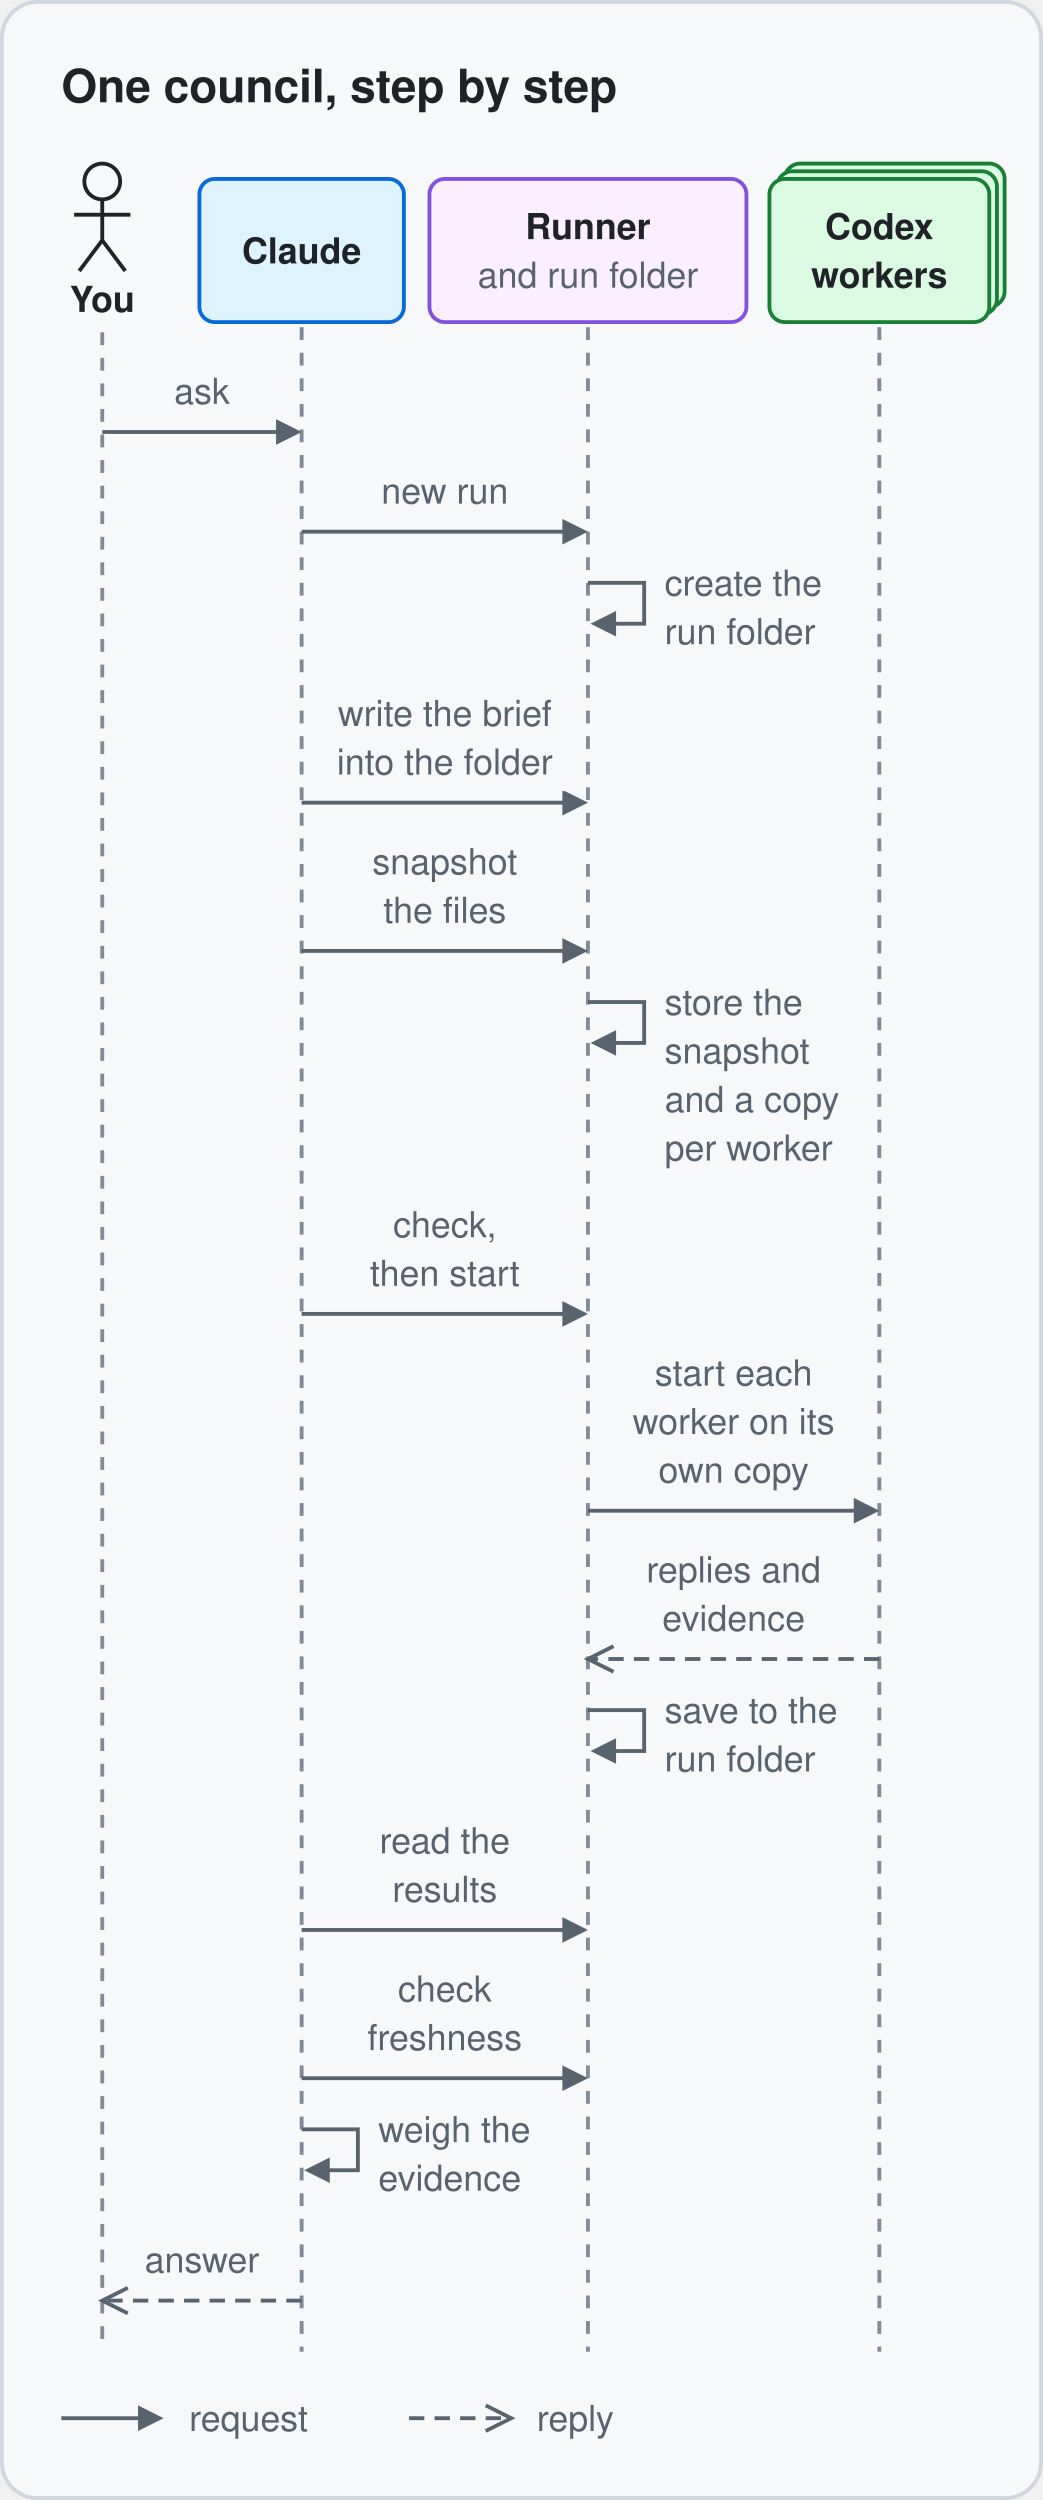
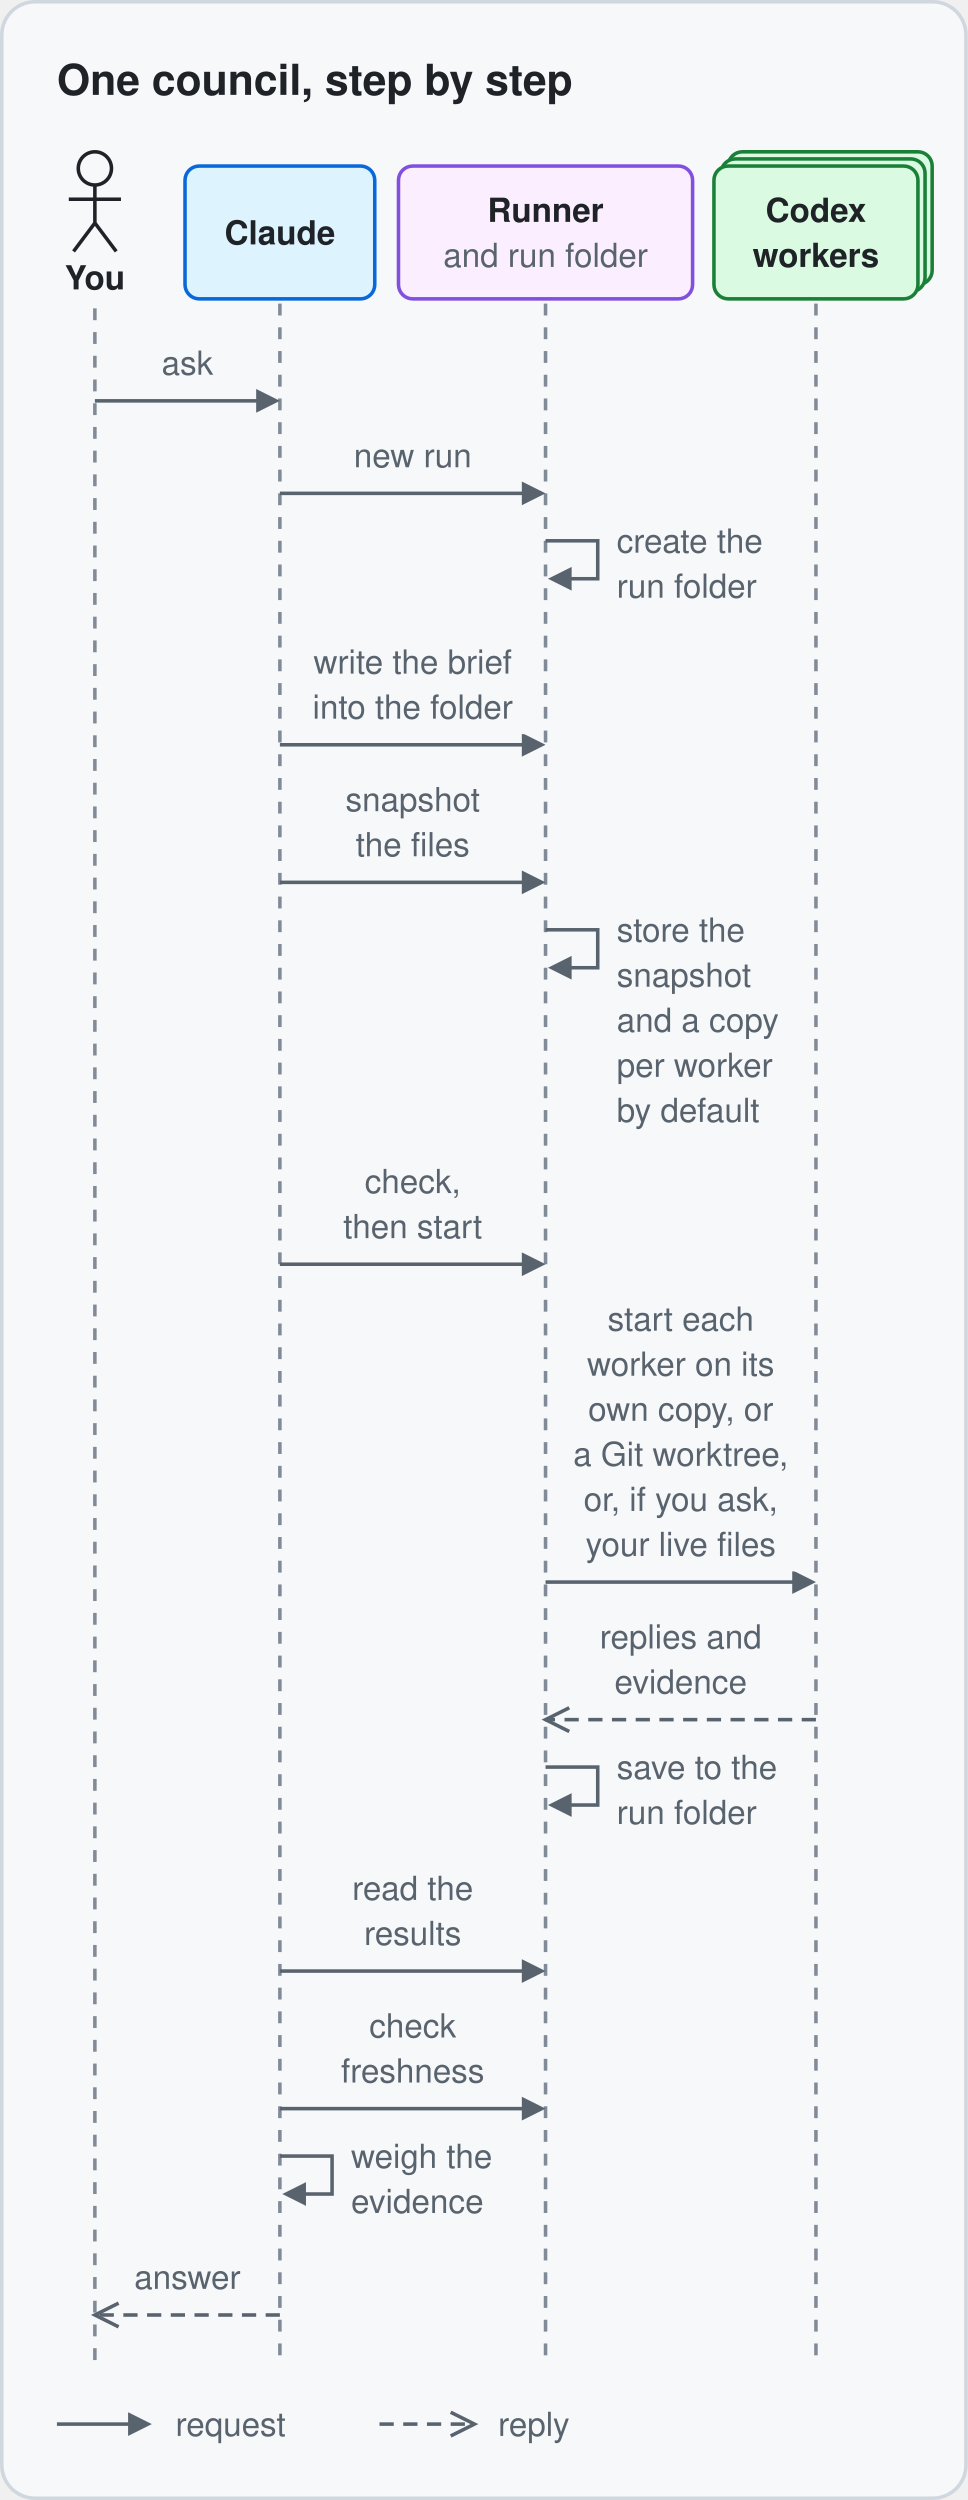
- <svg xmlns="http://www.w3.org/2000/svg" width="408" height="978" viewBox="0 0 408 978" role="img">
+ <svg xmlns="http://www.w3.org/2000/svg" width="408" height="1054" viewBox="0 0 408 1054" role="img">
  <style>
text{font-family:"Helvetica Neue",Helvetica,Arial,"Liberation Sans","Nimbus Sans",sans-serif}
rect,path,polygon,polyline,circle{stroke-width:1.5}
.dash{stroke-dasharray:6 4}
.title{font-size:18px;font-weight:700}
.b{font-size:14px;font-weight:700}
.t{font-size:14px;font-weight:400}
.s{font-size:14px;font-weight:400}
.c{font-size:14px;font-weight:400;font-family:ui-monospace,SFMono-Regular,Menlo,Consolas,"Liberation Mono",monospace}
.n{font-size:14px;font-weight:700}
text{fill:#1f2328}
.s,.c,.n{fill:#59636e}
.bg{fill:#f6f8fa;stroke:#d0d7de}
.ln{fill:none;stroke:#59636e}
.hd,.badge{fill:#59636e}
.life{fill:none;stroke:#818b98;stroke-dasharray:5 5}
.dot{fill:#1f2328}
.ring{fill:none;stroke:#1f2328}
.bt,.bd{fill:#f6f8fa}
.k-plain{fill:#ffffff;stroke:#818b98}
.k-you{fill:#ffffff;stroke:#59636e}
.k-claude{fill:#ddf4ff;stroke:#0969da}
.k-runner{fill:#fbefff;stroke:#8250df}
.k-work{fill:#dafbe1;stroke:#1a7f37}
.k-store{fill:#fff8c5;stroke:#9a6700}
.k-warn{fill:#fff1e5;stroke:#bc4c00}
.k-stop{fill:#ffebe9;stroke:#cf222e}
.k-frame{fill:#f6f8fa;stroke:#818b98}
@media (prefers-color-scheme: dark){
text{fill:#f0f6fc}
.s,.c,.n{fill:#9198a1}
.bg{fill:#151b23;stroke:#3d444d}
.ln{fill:none;stroke:#9198a1}
.hd,.badge{fill:#9198a1}
.life{fill:none;stroke:#656c76;stroke-dasharray:5 5}
.dot{fill:#f0f6fc}
.ring{fill:none;stroke:#f0f6fc}
.bt,.bd{fill:#151b23}
.k-plain{fill:#0d1117;stroke:#656c76}
.k-you{fill:#0d1117;stroke:#9198a1}
.k-claude{fill:#0c2d6b;stroke:#4493f8}
.k-runner{fill:#271a3f;stroke:#ab7df8}
.k-work{fill:#0f2d1a;stroke:#3fb950}
.k-store{fill:#2e2410;stroke:#d29922}
.k-warn{fill:#3d1d0b;stroke:#f0883e}
.k-stop{fill:#3b1219;stroke:#f85149}
.k-frame{fill:#151b23;stroke:#656c76}
}
</style>
-   <rect class="bg" x="0.75" y="0.75" width="406.5" height="976.5" rx="14" />
+   <rect class="bg" x="0.75" y="0.75" width="406.5" height="1052.5" rx="14" />
  <text x="24" y="40" class="title">One council, step by step</text>
  <circle class="ring" cx="40" cy="71" r="7" />
  <path class="ring" d="M40,78 V94 M29,84 H51 M31,106 L40,94 L49,106" />
  <text x="40" y="122" class="b" text-anchor="middle">You</text>
  <rect class="k-claude" x="78" y="70" width="80" height="56" rx="6" />
  <text x="118" y="103.04" class="b" text-anchor="middle">Claude</text>
  <rect class="k-runner" x="168" y="70" width="124" height="56" rx="6" />
  <text x="230" y="93.54" class="b" text-anchor="middle">Runner</text>
  <text x="230" y="112.54" class="s" text-anchor="middle">and run folder</text>
  <rect class="k-work" x="307" y="64" width="86" height="56" rx="6" />
  <rect class="k-work" x="304" y="67" width="86" height="56" rx="6" />
  <rect class="k-work" x="301" y="70" width="86" height="56" rx="6" />
  <text x="344" y="93.54" class="b" text-anchor="middle">Codex</text>
  <text x="344" y="112.54" class="b" text-anchor="middle">workers</text>
-   <polyline class="life" points="40,130 40,920" />
-   <polyline class="life" points="118,128 118,920" />
-   <polyline class="life" points="230,128 230,920" />
-   <polyline class="life" points="344,128 344,920" />
+   <polyline class="life" points="40,130 40,996" />
+   <polyline class="life" points="118,128 118,996" />
+   <polyline class="life" points="230,128 230,996" />
+   <polyline class="life" points="344,128 344,996" />
  <polyline class="ln" points="40,169 110,169" />
  <polygon class="hd" points="108,174 118,169 108,164" />
  <rect class="bd" x="63.8" y="143.8" width="30.4" height="20.7" rx="3" />
  <text x="79" y="158" class="s" text-anchor="middle">ask</text>
  <polyline class="ln" points="118,208 222,208" />
  <polygon class="hd" points="220,213 230,208 220,203" />
  <rect class="bd" x="143.11" y="182.8" width="61.77" height="20.7" rx="3" />
  <text x="174" y="197" class="s" text-anchor="middle">new run</text>
  <polyline class="ln" points="230,228 252,228 252,244 239,244" />
  <polygon class="hd" points="241,239 231,244 241,249" />
  <rect class="bd" x="257" y="218.8" width="75.73" height="39.7" rx="3" />
  <text x="260" y="233" class="s">create the</text>
  <text x="260" y="252" class="s">run folder</text>
  <polyline class="ln" points="118,314 222,314" />
  <polygon class="hd" points="220,319 230,314 220,309" />
  <rect class="bd" x="123.5" y="269.8" width="101.01" height="39.7" rx="3" />
  <text x="174" y="284" class="s" text-anchor="middle">write the brief</text>
  <text x="174" y="303" class="s" text-anchor="middle">into the folder</text>
  <polyline class="ln" points="118,372 222,372" />
  <polygon class="hd" points="220,377 230,372 220,367" />
  <rect class="bd" x="139.19" y="327.8" width="69.63" height="39.7" rx="3" />
  <text x="174" y="342" class="s" text-anchor="middle">snapshot</text>
  <text x="174" y="361" class="s" text-anchor="middle">the files</text>
  <polyline class="ln" points="230,392 252,392 252,408 239,408" />
  <polygon class="hd" points="241,403 231,408 241,413" />
-   <rect class="bd" x="257" y="382.8" width="82.71" height="77.7" rx="3" />
+   <rect class="bd" x="257" y="382.8" width="82.71" height="96.7" rx="3" />
  <text x="260" y="397" class="s">store the</text>
  <text x="260" y="416" class="s">snapshot</text>
  <text x="260" y="435" class="s">and a copy</text>
  <text x="260" y="454" class="s">per worker</text>
-   <polyline class="ln" points="118,514 222,514" />
-   <polygon class="hd" points="220,519 230,514 220,509" />
-   <rect class="bd" x="138.32" y="469.8" width="71.37" height="39.7" rx="3" />
-   <text x="174" y="484" class="s" text-anchor="middle">check,</text>
-   <text x="174" y="503" class="s" text-anchor="middle">then start</text>
-   <polyline class="ln" points="230,591 336,591" />
-   <polygon class="hd" points="334,596 344,591 334,586" />
-   <rect class="bd" x="239.56" y="527.8" width="94.87" height="58.7" rx="3" />
-   <text x="287" y="542" class="s" text-anchor="middle">start each</text>
-   <text x="287" y="561" class="s" text-anchor="middle">worker on its</text>
-   <text x="287" y="580" class="s" text-anchor="middle">own copy</text>
-   <polyline class="ln dash" points="344,649 230,649" />
-   <polyline class="ln" points="240,644 230,649 240,654" />
-   <rect class="bd" x="245.65" y="604.8" width="82.69" height="39.7" rx="3" />
-   <text x="287" y="619" class="s" text-anchor="middle">replies and</text>
-   <text x="287" y="638" class="s" text-anchor="middle">evidence</text>
-   <polyline class="ln" points="230,669 252,669 252,685 239,685" />
-   <polygon class="hd" points="241,680 231,685 241,690" />
-   <rect class="bd" x="257" y="659.8" width="82.71" height="39.7" rx="3" />
-   <text x="260" y="674" class="s">save to the</text>
-   <text x="260" y="693" class="s">run folder</text>
-   <polyline class="ln" points="118,755 222,755" />
-   <polygon class="hd" points="220,760 230,755 220,750" />
-   <rect class="bd" x="142.24" y="710.8" width="63.53" height="39.7" rx="3" />
-   <text x="174" y="725" class="s" text-anchor="middle">read the</text>
-   <text x="174" y="744" class="s" text-anchor="middle">results</text>
-   <polyline class="ln" points="118,813 222,813" />
-   <polygon class="hd" points="220,818 230,813 220,808" />
-   <rect class="bd" x="137.01" y="768.8" width="73.97" height="39.7" rx="3" />
-   <text x="174" y="783" class="s" text-anchor="middle">check</text>
-   <text x="174" y="802" class="s" text-anchor="middle">freshness</text>
-   <polyline class="ln" points="118,833 140,833 140,849 127,849" />
-   <polygon class="hd" points="129,844 119,849 129,854" />
-   <rect class="bd" x="145" y="823.8" width="73.11" height="39.7" rx="3" />
-   <text x="148" y="838" class="s">weigh the</text>
-   <text x="148" y="857" class="s">evidence</text>
-   <polyline class="ln dash" points="118,900 40,900" />
-   <polyline class="ln" points="50,895 40,900 50,905" />
-   <rect class="bd" x="50.73" y="874.8" width="56.54" height="20.7" rx="3" />
-   <text x="79" y="889" class="s" text-anchor="middle">answer</text>
-   <polyline class="ln" points="24,946 56,946" />
-   <polygon class="hd" points="54,951 64,946 54,941" />
-   <text x="74" y="951" class="s">request</text>
-   <polyline class="ln dash" points="160,946 200,946" />
-   <polyline class="ln" points="190,951 200,946 190,941" />
-   <text x="210" y="951" class="s">reply</text>
+   <text x="260" y="473" class="s">by default</text>
+   <polyline class="ln" points="118,533 222,533" />
+   <polygon class="hd" points="220,538 230,533 220,528" />
+   <rect class="bd" x="138.32" y="488.8" width="71.37" height="39.7" rx="3" />
+   <text x="174" y="503" class="s" text-anchor="middle">check,</text>
+   <text x="174" y="522" class="s" text-anchor="middle">then start</text>
+   <polyline class="ln" points="230,667 336,667" />
+   <polygon class="hd" points="334,672 344,667 334,662" />
+   <rect class="bd" x="233.02" y="546.8" width="107.95" height="115.7" rx="3" />
+   <text x="287" y="561" class="s" text-anchor="middle">start each</text>
+   <text x="287" y="580" class="s" text-anchor="middle">worker on its</text>
+   <text x="287" y="599" class="s" text-anchor="middle">own copy, or</text>
+   <text x="287" y="618" class="s" text-anchor="middle">a Git worktree,</text>
+   <text x="287" y="637" class="s" text-anchor="middle">or, if you ask,</text>
+   <text x="287" y="656" class="s" text-anchor="middle">your live files</text>
+   <polyline class="ln dash" points="344,725 230,725" />
+   <polyline class="ln" points="240,720 230,725 240,730" />
+   <rect class="bd" x="245.65" y="680.8" width="82.69" height="39.7" rx="3" />
+   <text x="287" y="695" class="s" text-anchor="middle">replies and</text>
+   <text x="287" y="714" class="s" text-anchor="middle">evidence</text>
+   <polyline class="ln" points="230,745 252,745 252,761 239,761" />
+   <polygon class="hd" points="241,756 231,761 241,766" />
+   <rect class="bd" x="257" y="735.8" width="82.71" height="39.7" rx="3" />
+   <text x="260" y="750" class="s">save to the</text>
+   <text x="260" y="769" class="s">run folder</text>
+   <polyline class="ln" points="118,831 222,831" />
+   <polygon class="hd" points="220,836 230,831 220,826" />
+   <rect class="bd" x="142.24" y="786.8" width="63.53" height="39.7" rx="3" />
+   <text x="174" y="801" class="s" text-anchor="middle">read the</text>
+   <text x="174" y="820" class="s" text-anchor="middle">results</text>
+   <polyline class="ln" points="118,889 222,889" />
+   <polygon class="hd" points="220,894 230,889 220,884" />
+   <rect class="bd" x="137.01" y="844.8" width="73.97" height="39.7" rx="3" />
+   <text x="174" y="859" class="s" text-anchor="middle">check</text>
+   <text x="174" y="878" class="s" text-anchor="middle">freshness</text>
+   <polyline class="ln" points="118,909 140,909 140,925 127,925" />
+   <polygon class="hd" points="129,920 119,925 129,930" />
+   <rect class="bd" x="145" y="899.8" width="73.11" height="39.7" rx="3" />
+   <text x="148" y="914" class="s">weigh the</text>
+   <text x="148" y="933" class="s">evidence</text>
+   <polyline class="ln dash" points="118,976 40,976" />
+   <polyline class="ln" points="50,971 40,976 50,981" />
+   <rect class="bd" x="50.73" y="950.8" width="56.54" height="20.7" rx="3" />
+   <text x="79" y="965" class="s" text-anchor="middle">answer</text>
+   <polyline class="ln" points="24,1022 56,1022" />
+   <polygon class="hd" points="54,1027 64,1022 54,1017" />
+   <text x="74" y="1027" class="s">request</text>
+   <polyline class="ln dash" points="160,1022 200,1022" />
+   <polyline class="ln" points="190,1027 200,1022 190,1017" />
+   <text x="210" y="1027" class="s">reply</text>
</svg>
